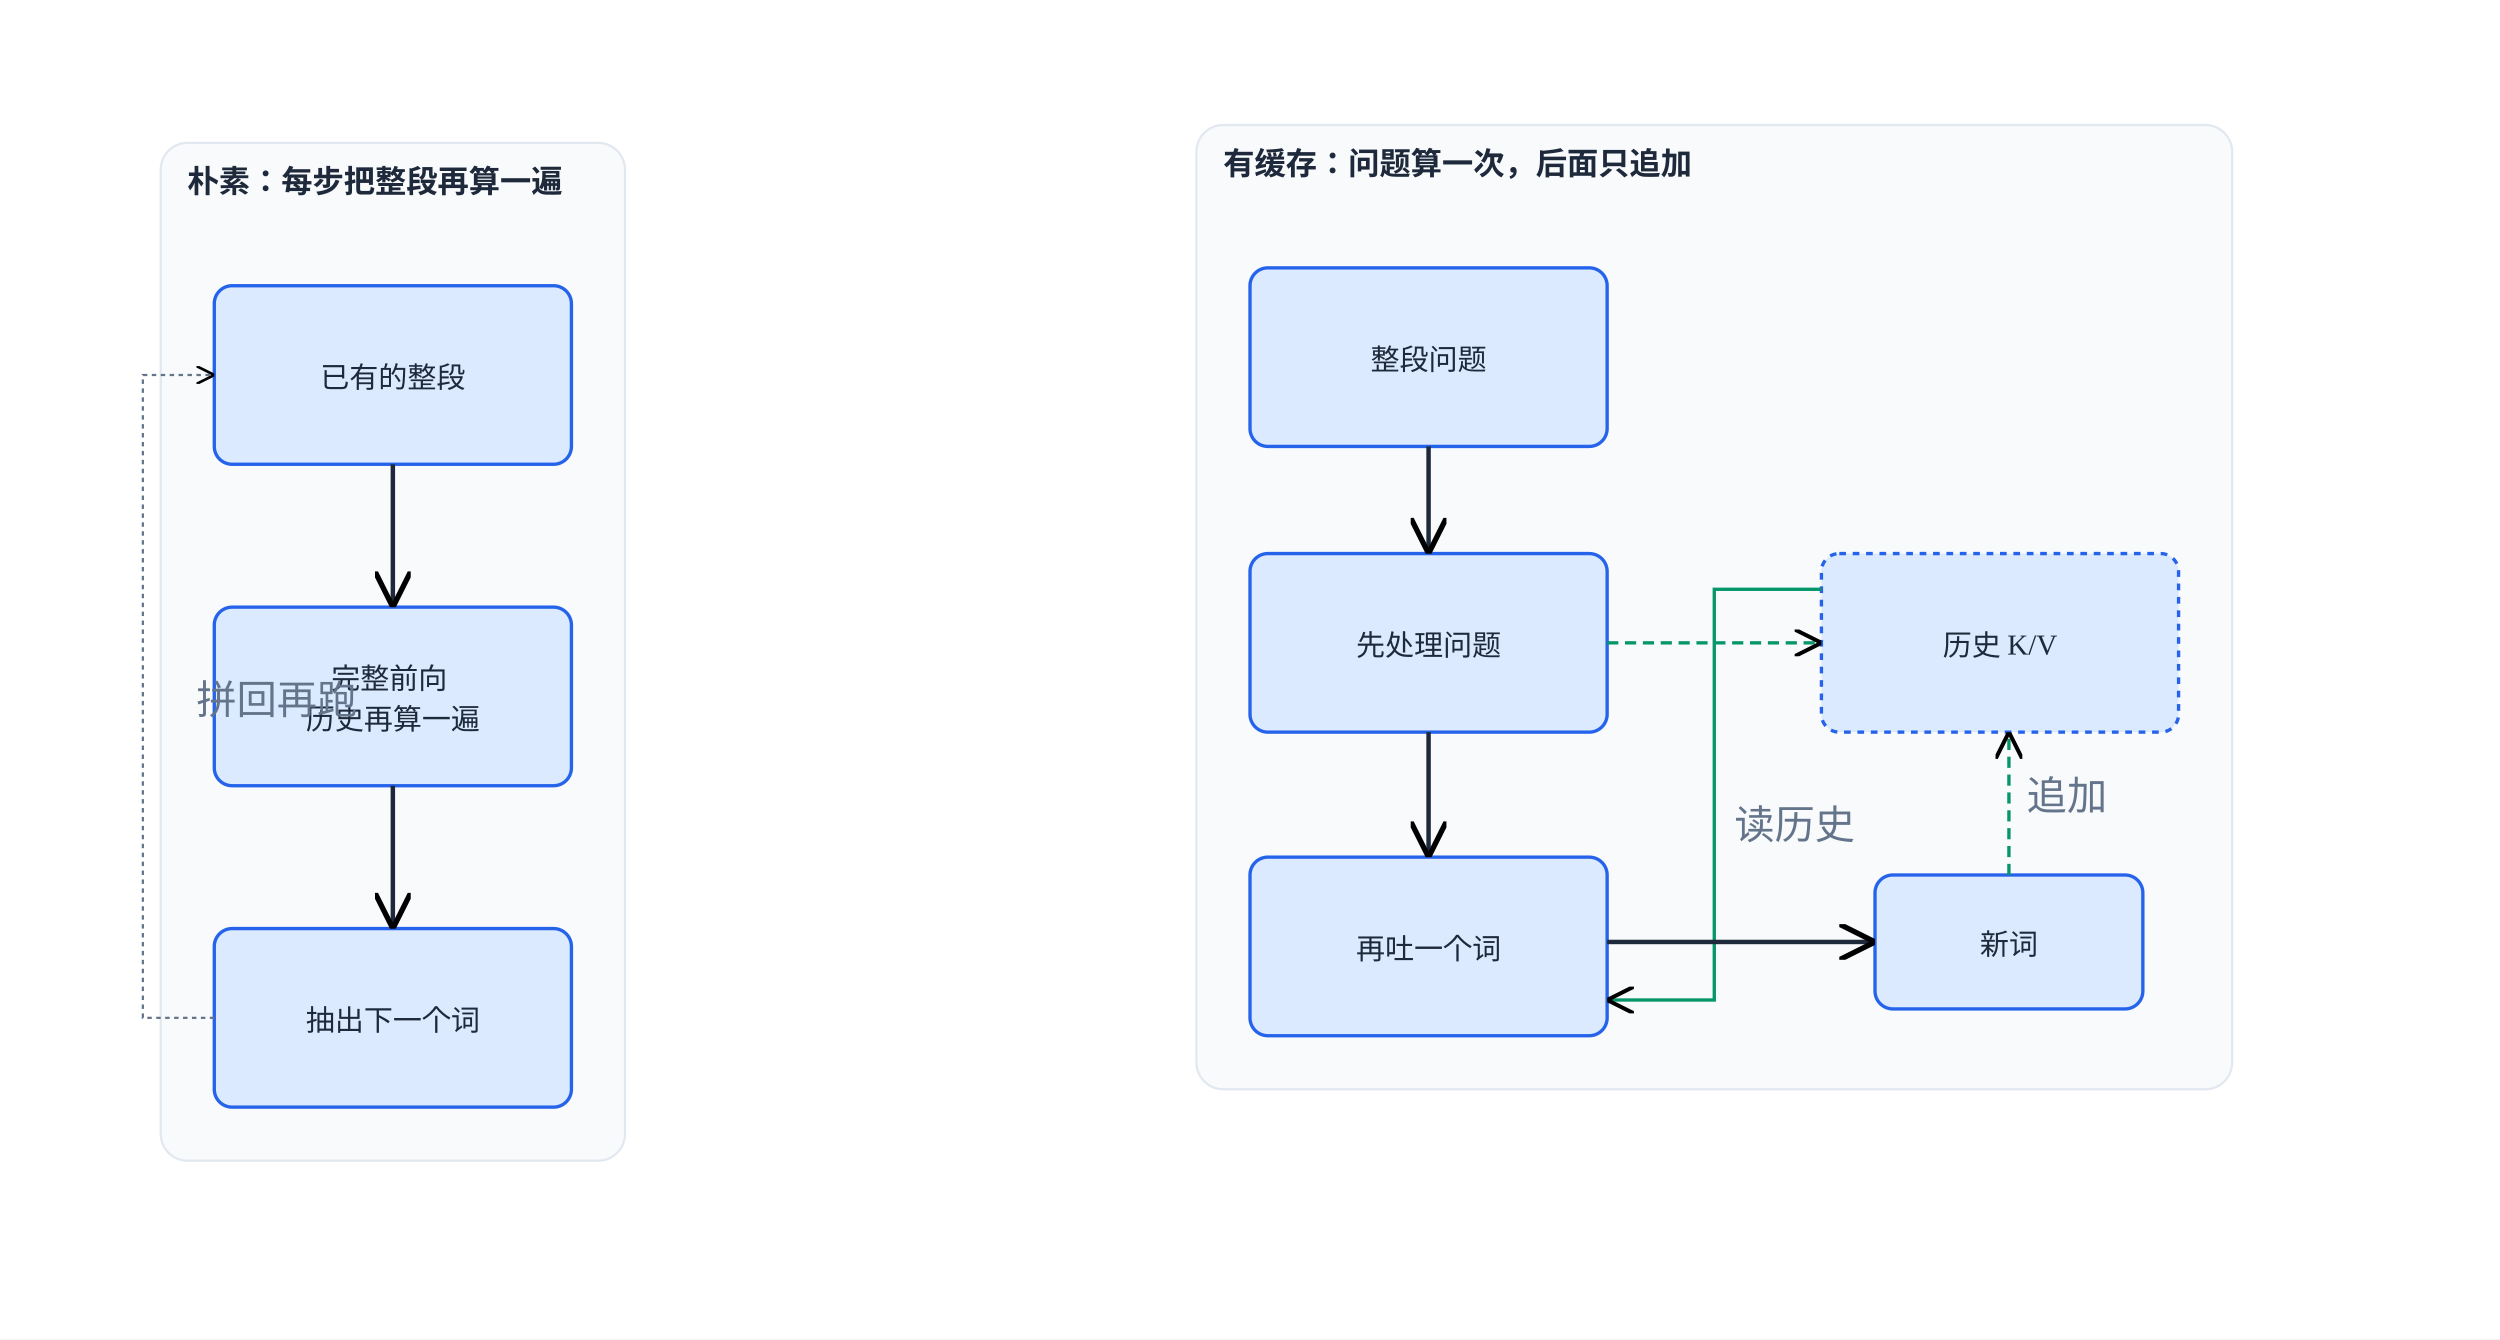
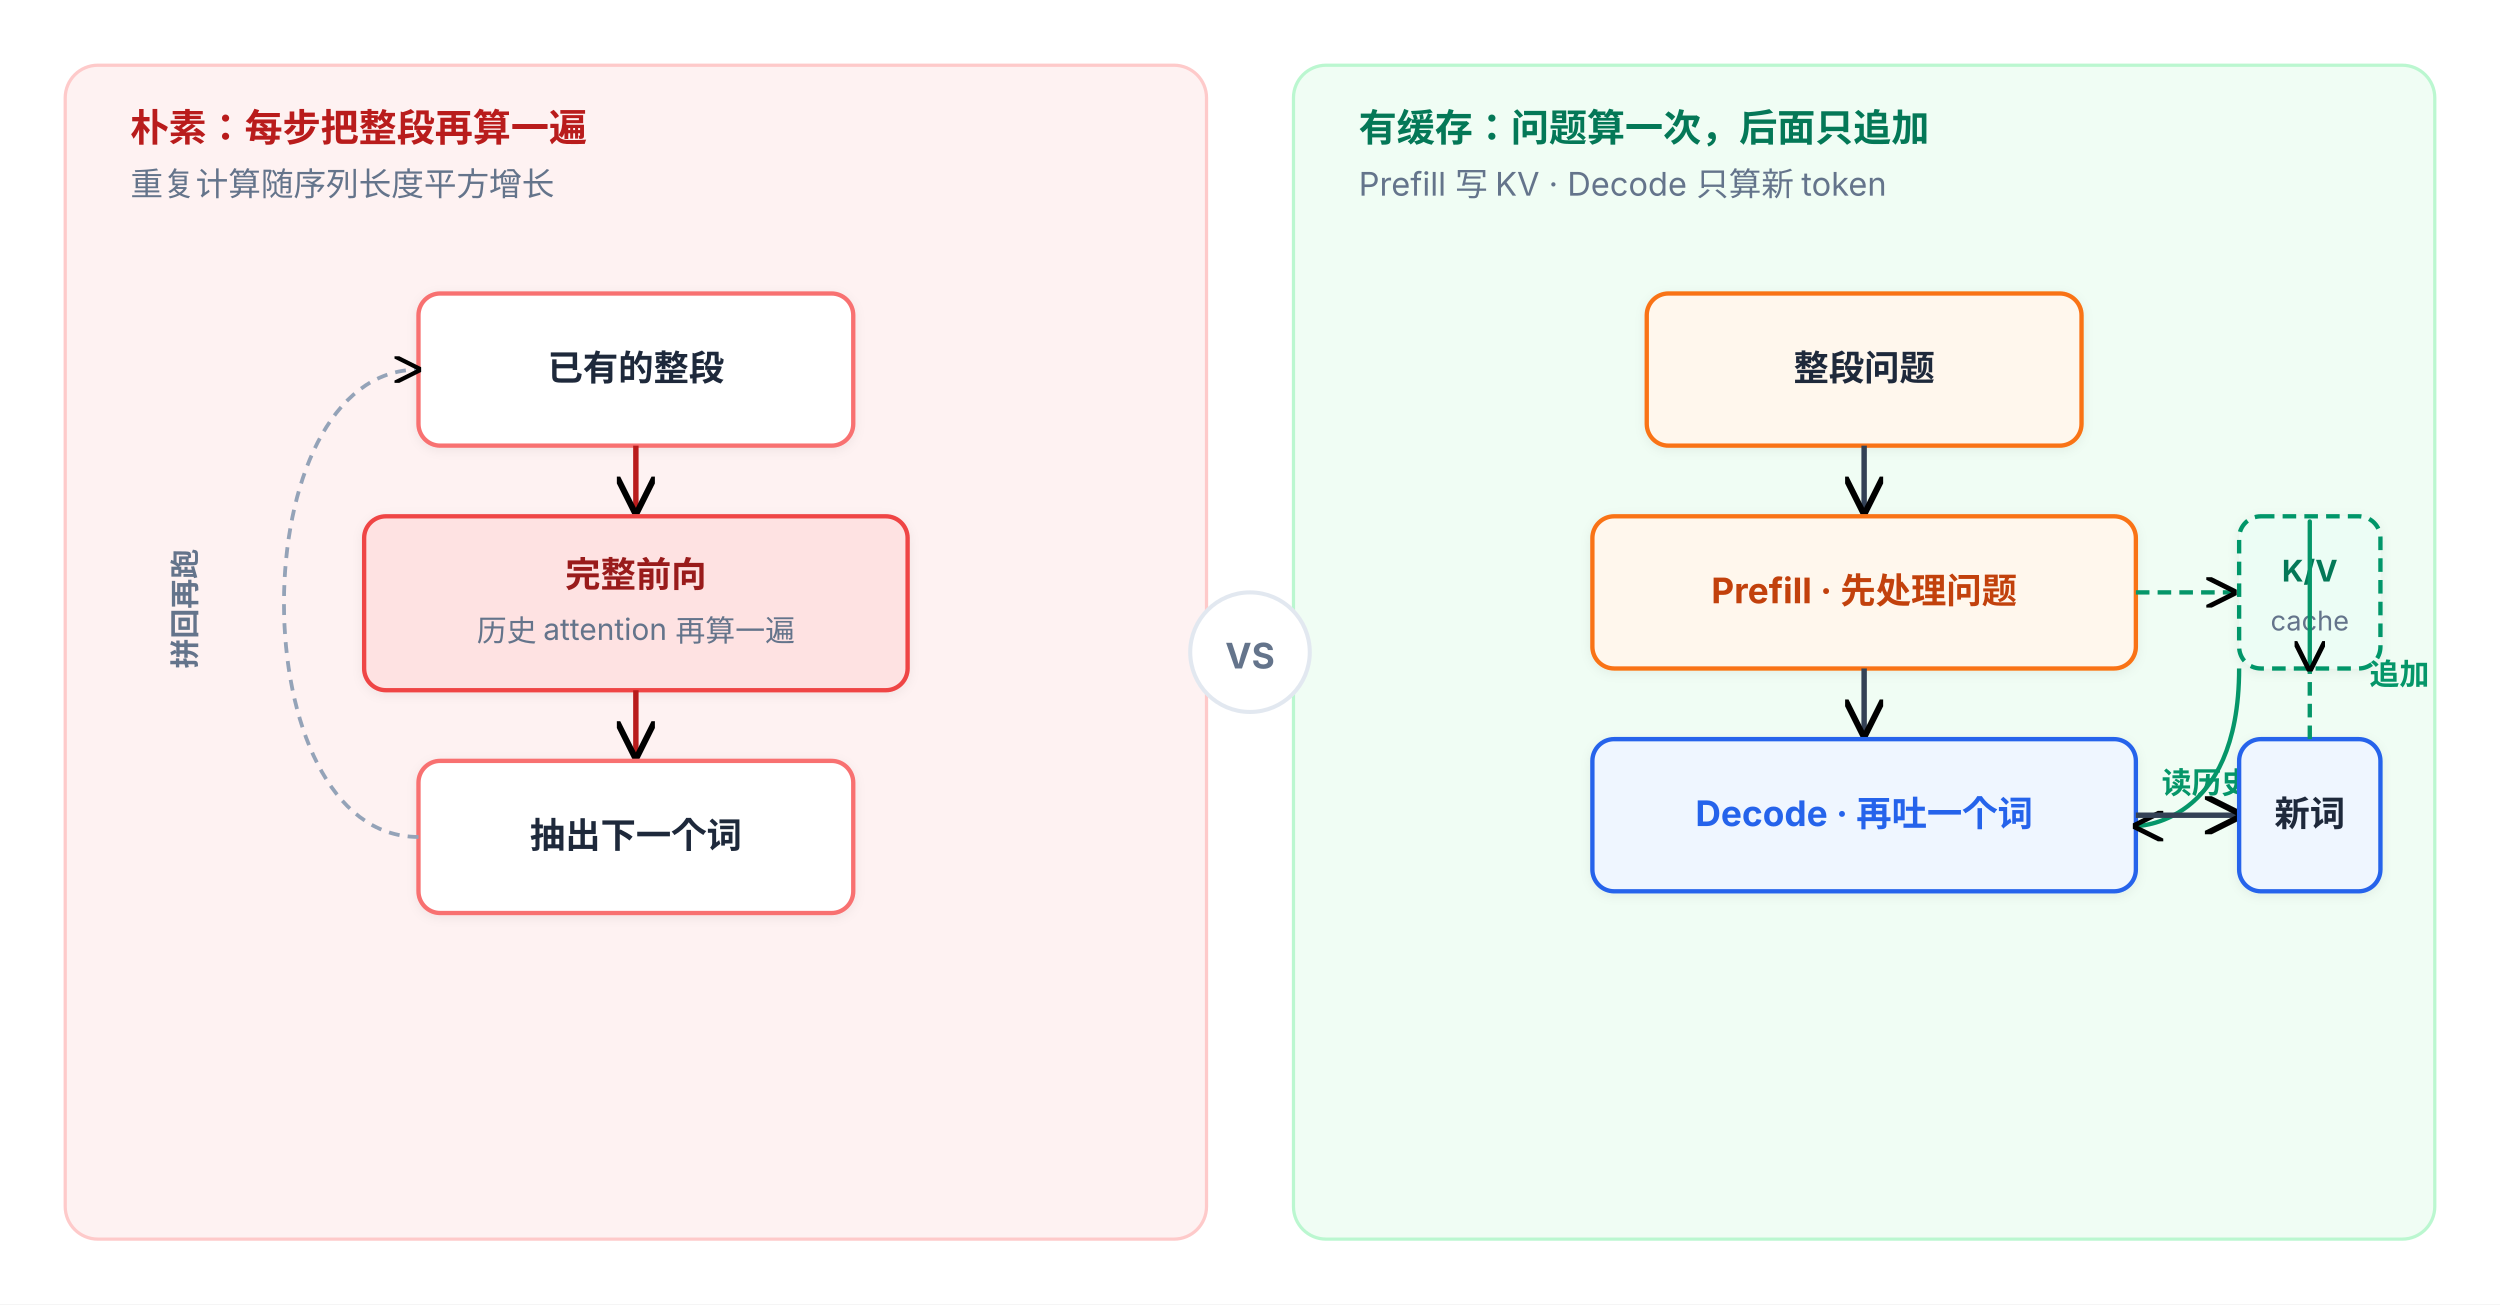
- <svg xmlns="http://www.w3.org/2000/svg" width="1120" height="600" viewBox="0 0 1120 600" data-drawio="PG14R3JhcGhNb2RlbCBkeD0iMTEyMCIgZHk9IjcyMCIgZ3JpZD0iMSIgZ3JpZFNpemU9IjgiIGd1aWRlcz0iMSIgdG9vbHRpcHM9IjEiIGNvbm5lY3Q9IjEiIGFycm93cz0iMSIgZm9sZD0iMSIgcGFnZT0iMSIgcGFnZVNjYWxlPSIxIiBwYWdlV2lkdGg9IjExMjAiIHBhZ2VIZWlnaHQ9IjYwMCIgbWF0aD0iMSIgYmFja2dyb3VuZD0iI0ZGRkZGRiI+PHJvb3Q+PG14Q2VsbCBpZD0iMCIvPjxteENlbGwgaWQ9IjEiIHBhcmVudD0iMCIvPjxteENlbGwgaWQ9IjIiIHZhbHVlPSLmnLTntKDvvJrmr4/mraXmiormlbTmrrXlho3nrpfkuIDpgY0iIHN0eWxlPSJyb3VuZGVkPTE7YXJjU2l6ZT0xMjtodG1sPTE7d2hpdGVTcGFjZT13cmFwO2ZpbGxDb2xvcj0jRjhGQUZDO3N0cm9rZUNvbG9yPSNFMkU4RjA7c3Ryb2tlV2lkdGg9MTtmb250Q29sb3I9IzFFMjkzQjtmb250U2l6ZT0xNDtmb250RmFtaWx5PVRpbWVzIE5ldyBSb21hbixTaW1TdW47Zm9udFN0eWxlPTE7dmVydGljYWxBbGlnbj10b3A7YWxpZ249bGVmdDtzcGFjaW5nTGVmdD0xMjtzcGFjaW5nVG9wPTEwIiB2ZXJ0ZXg9IjEiIHBhcmVudD0iMSI+PG14R2VvbWV0cnkgeD0iNzIiIHk9IjY0IiB3aWR0aD0iMjA4IiBoZWlnaHQ9IjQ1NiIgYXM9Imdlb21ldHJ5Ii8+PC9teENlbGw+PG14Q2VsbCBpZD0iMyIgdmFsdWU9Iuaciee8k+WtmO+8mumXrumimOeul+S4gOasoe+8jOWQjumdouWPqui/veWKoCIgc3R5bGU9InJvdW5kZWQ9MTthcmNTaXplPTEyO2h0bWw9MTt3aGl0ZVNwYWNlPXdyYXA7ZmlsbENvbG9yPSNGOEZBRkM7c3Ryb2tlQ29sb3I9I0UyRThGMDtzdHJva2VXaWR0aD0xO2ZvbnRDb2xvcj0jMUUyOTNCO2ZvbnRTaXplPTE0O2ZvbnRGYW1pbHk9VGltZXMgTmV3IFJvbWFuLFNpbVN1bjtmb250U3R5bGU9MTt2ZXJ0aWNhbEFsaWduPXRvcDthbGlnbj1sZWZ0O3NwYWNpbmdMZWZ0PTEyO3NwYWNpbmdUb3A9MTAiIHZlcnRleD0iMSIgcGFyZW50PSIxIj48bXhHZW9tZXRyeSB4PSI1MzYiIHk9IjU2IiB3aWR0aD0iNDY0IiBoZWlnaHQ9IjQzMiIgYXM9Imdlb21ldHJ5Ii8+PC9teENlbGw+PG14Q2VsbCBpZD0iNCIgdmFsdWU9IuW3suacieeahOaVtOautSIgc3R5bGU9InJvdW5kZWQ9MTthcmNTaXplPTg7aHRtbD0xO3doaXRlU3BhY2U9d3JhcDtmaWxsQ29sb3I9I0RCRUFGRTtzdHJva2VDb2xvcj0jMjU2M0VCO3N0cm9rZVdpZHRoPTEuNTtmb250Q29sb3I9IzFFMjkzQjtmb250U2l6ZT0xMztmb250RmFtaWx5PVRpbWVzIE5ldyBSb21hbixTaW1TdW47dmVydGljYWxBbGlnbj1taWRkbGU7YWxpZ249Y2VudGVyIiB2ZXJ0ZXg9IjEiIHBhcmVudD0iMiI+PG14R2VvbWV0cnkgeD0iMjQiIHk9IjY0IiB3aWR0aD0iMTYwIiBoZWlnaHQ9IjgwIiBhcz0iZ2VvbWV0cnkiLz48L214Q2VsbD48bXhDZWxsIGlkPSI1IiB2YWx1ZT0i5a6M5pW05YmN5ZCRJmx0O2JyJmd0O+WOhuWPsuWGjeeul+S4gOmBjSIgc3R5bGU9InJvdW5kZWQ9MTthcmNTaXplPTg7aHRtbD0xO3doaXRlU3BhY2U9d3JhcDtmaWxsQ29sb3I9I0RCRUFGRTtzdHJva2VDb2xvcj0jMjU2M0VCO3N0cm9rZVdpZHRoPTEuNTtmb250Q29sb3I9IzFFMjkzQjtmb250U2l6ZT0xMztmb250RmFtaWx5PVRpbWVzIE5ldyBSb21hbixTaW1TdW47dmVydGljYWxBbGlnbj1taWRkbGU7YWxpZ249Y2VudGVyIiB2ZXJ0ZXg9IjEiIHBhcmVudD0iMiI+PG14R2VvbWV0cnkgeD0iMjQiIHk9IjIwOCIgd2lkdGg9IjE2MCIgaGVpZ2h0PSI4MCIgYXM9Imdlb21ldHJ5Ii8+PC9teENlbGw+PG14Q2VsbCBpZD0iNiIgdmFsdWU9IuaKveWHuuS4i+S4gOS4quivjSIgc3R5bGU9InJvdW5kZWQ9MTthcmNTaXplPTg7aHRtbD0xO3doaXRlU3BhY2U9d3JhcDtmaWxsQ29sb3I9I0RCRUFGRTtzdHJva2VDb2xvcj0jMjU2M0VCO3N0cm9rZVdpZHRoPTEuNTtmb250Q29sb3I9IzFFMjkzQjtmb250U2l6ZT0xMztmb250RmFtaWx5PVRpbWVzIE5ldyBSb21hbixTaW1TdW47dmVydGljYWxBbGlnbj1taWRkbGU7YWxpZ249Y2VudGVyIiB2ZXJ0ZXg9IjEiIHBhcmVudD0iMiI+PG14R2VvbWV0cnkgeD0iMjQiIHk9IjM1MiIgd2lkdGg9IjE2MCIgaGVpZ2h0PSI4MCIgYXM9Imdlb21ldHJ5Ii8+PC9teENlbGw+PG14Q2VsbCBpZD0iNyIgdmFsdWU9IuaVtOautemXrumimCIgc3R5bGU9InJvdW5kZWQ9MTthcmNTaXplPTg7aHRtbD0xO3doaXRlU3BhY2U9d3JhcDtmaWxsQ29sb3I9I0RCRUFGRTtzdHJva2VDb2xvcj0jMjU2M0VCO3N0cm9rZVdpZHRoPTEuNTtmb250Q29sb3I9IzFFMjkzQjtmb250U2l6ZT0xMztmb250RmFtaWx5PVRpbWVzIE5ldyBSb21hbixTaW1TdW47dmVydGljYWxBbGlnbj1taWRkbGU7YWxpZ249Y2VudGVyIiB2ZXJ0ZXg9IjEiIHBhcmVudD0iMyI+PG14R2VvbWV0cnkgeD0iMjQiIHk9IjY0IiB3aWR0aD0iMTYwIiBoZWlnaHQ9IjgwIiBhcz0iZ2VvbWV0cnkiLz48L214Q2VsbD48bXhDZWxsIGlkPSI4IiB2YWx1ZT0i5YWI5aSE55CG6Zeu6aKYIiBzdHlsZT0icm91bmRlZD0xO2FyY1NpemU9ODtodG1sPTE7d2hpdGVTcGFjZT13cmFwO2ZpbGxDb2xvcj0jREJFQUZFO3N0cm9rZUNvbG9yPSMyNTYzRUI7c3Ryb2tlV2lkdGg9MS41O2ZvbnRDb2xvcj0jMUUyOTNCO2ZvbnRTaXplPTEzO2ZvbnRGYW1pbHk9VGltZXMgTmV3IFJvbWFuLFNpbVN1bjt2ZXJ0aWNhbEFsaWduPW1pZGRsZTthbGlnbj1jZW50ZXIiIHZlcnRleD0iMSIgcGFyZW50PSIzIj48bXhHZW9tZXRyeSB4PSIyNCIgeT0iMTkyIiB3aWR0aD0iMTYwIiBoZWlnaHQ9IjgwIiBhcz0iZ2VvbWV0cnkiLz48L214Q2VsbD48bXhDZWxsIGlkPSI5IiB2YWx1ZT0i5Y6G5Y+yIEsvViIgc3R5bGU9InJvdW5kZWQ9MTthcmNTaXplPTg7ZGFzaGVkPTE7aHRtbD0xO3doaXRlU3BhY2U9d3JhcDtmaWxsQ29sb3I9I0RCRUFGRTtzdHJva2VDb2xvcj0jMjU2M0VCO3N0cm9rZVdpZHRoPTEuNTtmb250Q29sb3I9IzFFMjkzQjtmb250U2l6ZT0xMztmb250RmFtaWx5PVRpbWVzIE5ldyBSb21hbixTaW1TdW47dmVydGljYWxBbGlnbj1taWRkbGU7YWxpZ249Y2VudGVyIiB2ZXJ0ZXg9IjEiIHBhcmVudD0iMyI+PG14R2VvbWV0cnkgeD0iMjgwIiB5PSIxOTIiIHdpZHRoPSIxNjAiIGhlaWdodD0iODAiIGFzPSJnZW9tZXRyeSIvPjwvbXhDZWxsPjxteENlbGwgaWQ9IjEwIiB2YWx1ZT0i5YaN5ZCQ5LiA5Liq6K+NIiBzdHlsZT0icm91bmRlZD0xO2FyY1NpemU9ODtodG1sPTE7d2hpdGVTcGFjZT13cmFwO2ZpbGxDb2xvcj0jREJFQUZFO3N0cm9rZUNvbG9yPSMyNTYzRUI7c3Ryb2tlV2lkdGg9MS41O2ZvbnRDb2xvcj0jMUUyOTNCO2ZvbnRTaXplPTEzO2ZvbnRGYW1pbHk9VGltZXMgTmV3IFJvbWFuLFNpbVN1bjt2ZXJ0aWNhbEFsaWduPW1pZGRsZTthbGlnbj1jZW50ZXIiIHZlcnRleD0iMSIgcGFyZW50PSIzIj48bXhHZW9tZXRyeSB4PSIyNCIgeT0iMzI4IiB3aWR0aD0iMTYwIiBoZWlnaHQ9IjgwIiBhcz0iZ2VvbWV0cnkiLz48L214Q2VsbD48bXhDZWxsIGlkPSIxMSIgdmFsdWU9IuaWsOivjSIgc3R5bGU9InJvdW5kZWQ9MTthcmNTaXplPTg7aHRtbD0xO3doaXRlU3BhY2U9d3JhcDtmaWxsQ29sb3I9I0RCRUFGRTtzdHJva2VDb2xvcj0jMjU2M0VCO3N0cm9rZVdpZHRoPTEuNTtmb250Q29sb3I9IzFFMjkzQjtmb250U2l6ZT0xMztmb250RmFtaWx5PVRpbWVzIE5ldyBSb21hbixTaW1TdW47dmVydGljYWxBbGlnbj1taWRkbGU7YWxpZ249Y2VudGVyIiB2ZXJ0ZXg9IjEiIHBhcmVudD0iMyI+PG14R2VvbWV0cnkgeD0iMzA0IiB5PSIzMzYiIHdpZHRoPSIxMjAiIGhlaWdodD0iNjAiIGFzPSJnZW9tZXRyeSIvPjwvbXhDZWxsPjxteENlbGwgaWQ9IjEyIiB2YWx1ZT0iIiBzdHlsZT0iZWRnZVN0eWxlPW9ydGhvZ29uYWxFZGdlU3R5bGU7cm91bmRlZD0wO29ydGhvZ29uYWxMb29wPTE7amV0dHlTaXplPWF1dG87aHRtbD0xO3N0cm9rZUNvbG9yPSMxRTI5M0I7c3Ryb2tlV2lkdGg9MjtlbmRBcnJvdz1vcGVuO2VuZEZpbGw9MDtlbmRTaXplPTEyO2V4aXRYPTAuNTtleGl0WT0xO2V4aXREeD0wO2V4aXREeT0wO2VudHJ5WD0wLjU7ZW50cnlZPTA7ZW50cnlEeD0wO2VudHJ5RHk9MDtqdW1wU3R5bGU9YXJjO2p1bXBTaXplPTgiIGVkZ2U9IjEiIHBhcmVudD0iMSIgc291cmNlPSI0IiB0YXJnZXQ9IjUiPjxteEdlb21ldHJ5IHJlbGF0aXZlPSIxIiBhcz0iZ2VvbWV0cnkiPjwvbXhHZW9tZXRyeT48L214Q2VsbD48bXhDZWxsIGlkPSIxMyIgdmFsdWU9IiIgc3R5bGU9ImVkZ2VTdHlsZT1vcnRob2dvbmFsRWRnZVN0eWxlO3JvdW5kZWQ9MDtvcnRob2dvbmFsTG9vcD0xO2pldHR5U2l6ZT1hdXRvO2h0bWw9MTtzdHJva2VDb2xvcj0jMUUyOTNCO3N0cm9rZVdpZHRoPTI7ZW5kQXJyb3c9b3BlbjtlbmRGaWxsPTA7ZW5kU2l6ZT0xMjtleGl0WD0wLjU7ZXhpdFk9MTtleGl0RHg9MDtleGl0RHk9MDtlbnRyeVg9MC41O2VudHJ5WT0wO2VudHJ5RHg9MDtlbnRyeUR5PTA7anVtcFN0eWxlPWFyYztqdW1wU2l6ZT04IiBlZGdlPSIxIiBwYXJlbnQ9IjEiIHNvdXJjZT0iNSIgdGFyZ2V0PSI2Ij48bXhHZW9tZXRyeSByZWxhdGl2ZT0iMSIgYXM9Imdlb21ldHJ5Ij48L214R2VvbWV0cnk+PC9teENlbGw+PG14Q2VsbCBpZD0iMTQiIHZhbHVlPSIiIHN0eWxlPSJlZGdlU3R5bGU9b3J0aG9nb25hbEVkZ2VTdHlsZTtyb3VuZGVkPTA7b3J0aG9nb25hbExvb3A9MTtqZXR0eVNpemU9YXV0bztodG1sPTE7c3Ryb2tlQ29sb3I9IzY0NzQ4QjtzdHJva2VXaWR0aD0xO2VuZEFycm93PW9wZW47ZW5kRmlsbD0wO2VuZFNpemU9MTI7ZGFzaGVkPTE7ZGFzaFBhdHRlcm49MiAyO2p1bXBTdHlsZT1hcmM7anVtcFNpemU9OCIgZWRnZT0iMSIgcGFyZW50PSIxIiBzb3VyY2U9IjYiIHRhcmdldD0iNCI+PG14R2VvbWV0cnkgcmVsYXRpdmU9IjEiIGFzPSJnZW9tZXRyeSI+PEFycmF5IGFzPSJwb2ludHMiPjxteFBvaW50IHg9IjY0IiB5PSI0NTYiLz48bXhQb2ludCB4PSI2NCIgeT0iMTY4Ii8+PC9BcnJheT48L214R2VvbWV0cnk+PC9teENlbGw+PG14Q2VsbCBpZD0iMTUiIHZhbHVlPSLmi7zlm57lho3ot5EiIHN0eWxlPSJlZGdlTGFiZWw7aHRtbD0xO2FsaWduPWNlbnRlcjt2ZXJ0aWNhbEFsaWduPW1pZGRsZTtmb250U2l6ZT0xODtmb250Q29sb3I9IzY0NzQ4Qjtmb250RmFtaWx5PVRpbWVzIE5ldyBSb21hbixTaW1TdW47IiB2ZXJ0ZXg9IjEiIGNvbm5lY3RhYmxlPSIwIiBwYXJlbnQ9IjE0Ij48bXhHZW9tZXRyeSB4PSIwLjUiIHJlbGF0aXZlPSIxIiBhcz0iZ2VvbWV0cnkiPjxteFBvaW50IHg9Ii01MiIgeT0iMCIgYXM9Im9mZnNldCIvPjwvbXhHZW9tZXRyeT48L214Q2VsbD48bXhDZWxsIGlkPSIxNiIgdmFsdWU9IiIgc3R5bGU9ImVkZ2VTdHlsZT1vcnRob2dvbmFsRWRnZVN0eWxlO3JvdW5kZWQ9MDtvcnRob2dvbmFsTG9vcD0xO2pldHR5U2l6ZT1hdXRvO2h0bWw9MTtzdHJva2VDb2xvcj0jMUUyOTNCO3N0cm9rZVdpZHRoPTI7ZW5kQXJyb3c9b3BlbjtlbmRGaWxsPTA7ZW5kU2l6ZT0xMjtleGl0WD0wLjU7ZXhpdFk9MTtleGl0RHg9MDtleGl0RHk9MDtlbnRyeVg9MC41O2VudHJ5WT0wO2VudHJ5RHg9MDtlbnRyeUR5PTA7anVtcFN0eWxlPWFyYztqdW1wU2l6ZT04IiBlZGdlPSIxIiBwYXJlbnQ9IjEiIHNvdXJjZT0iNyIgdGFyZ2V0PSI4Ij48bXhHZW9tZXRyeSByZWxhdGl2ZT0iMSIgYXM9Imdlb21ldHJ5Ij48L214R2VvbWV0cnk+PC9teENlbGw+PG14Q2VsbCBpZD0iMTciIHZhbHVlPSIiIHN0eWxlPSJlZGdlU3R5bGU9b3J0aG9nb25hbEVkZ2VTdHlsZTtyb3VuZGVkPTA7b3J0aG9nb25hbExvb3A9MTtqZXR0eVNpemU9YXV0bztodG1sPTE7c3Ryb2tlQ29sb3I9IzA1OTY2OTtzdHJva2VXaWR0aD0xLjU7ZW5kQXJyb3c9b3BlbjtlbmRGaWxsPTA7ZW5kU2l6ZT0xMjtleGl0WD0xO2V4aXRZPTAuNTtleGl0RHg9MDtleGl0RHk9MDtlbnRyeVg9MDtlbnRyeVk9MC41O2VudHJ5RHg9MDtlbnRyeUR5PTA7ZGFzaGVkPTE7ZGFzaFBhdHRlcm49NSAzO2p1bXBTdHlsZT1hcmM7anVtcFNpemU9OCIgZWRnZT0iMSIgcGFyZW50PSIxIiBzb3VyY2U9IjgiIHRhcmdldD0iOSI+PG14R2VvbWV0cnkgcmVsYXRpdmU9IjEiIGFzPSJnZW9tZXRyeSI+PC9teEdlb21ldHJ5PjwvbXhDZWxsPjxteENlbGwgaWQ9IjE4IiB2YWx1ZT0iIiBzdHlsZT0iZWRnZVN0eWxlPW9ydGhvZ29uYWxFZGdlU3R5bGU7cm91bmRlZD0wO29ydGhvZ29uYWxMb29wPTE7amV0dHlTaXplPWF1dG87aHRtbD0xO3N0cm9rZUNvbG9yPSMxRTI5M0I7c3Ryb2tlV2lkdGg9MjtlbmRBcnJvdz1vcGVuO2VuZEZpbGw9MDtlbmRTaXplPTEyO2V4aXRYPTAuNTtleGl0WT0xO2V4aXREeD0wO2V4aXREeT0wO2VudHJ5WD0wLjU7ZW50cnlZPTA7ZW50cnlEeD0wO2VudHJ5RHk9MDtqdW1wU3R5bGU9YXJjO2p1bXBTaXplPTgiIGVkZ2U9IjEiIHBhcmVudD0iMSIgc291cmNlPSI4IiB0YXJnZXQ9IjEwIj48bXhHZW9tZXRyeSByZWxhdGl2ZT0iMSIgYXM9Imdlb21ldHJ5Ij48L214R2VvbWV0cnk+PC9teENlbGw+PG14Q2VsbCBpZD0iMTkiIHZhbHVlPSIiIHN0eWxlPSJlZGdlU3R5bGU9b3J0aG9nb25hbEVkZ2VTdHlsZTtyb3VuZGVkPTA7b3J0aG9nb25hbExvb3A9MTtqZXR0eVNpemU9YXV0bztodG1sPTE7c3Ryb2tlQ29sb3I9IzA1OTY2OTtzdHJva2VXaWR0aD0xLjU7ZW5kQXJyb3c9b3BlbjtlbmRGaWxsPTA7ZW5kU2l6ZT0xMjtleGl0WD0wO2V4aXRZPTAuMjtleGl0RHg9MDtleGl0RHk9MDtlbnRyeVg9MTtlbnRyeVk9MC44O2VudHJ5RHg9MDtlbnRyeUR5PTA7anVtcFN0eWxlPWFyYztqdW1wU2l6ZT04IiBlZGdlPSIxIiBwYXJlbnQ9IjEiIHNvdXJjZT0iOSIgdGFyZ2V0PSIxMCI+PG14R2VvbWV0cnkgcmVsYXRpdmU9IjEiIGFzPSJnZW9tZXRyeSI+PC9teEdlb21ldHJ5PjwvbXhDZWxsPjxteENlbGwgaWQ9IjIwIiB2YWx1ZT0i6K+75Y6G5Y+yIiBzdHlsZT0iZWRnZUxhYmVsO2h0bWw9MTthbGlnbj1jZW50ZXI7dmVydGljYWxBbGlnbj1taWRkbGU7Zm9udFNpemU9MTg7Zm9udENvbG9yPSM2NDc0OEI7Zm9udEZhbWlseT1UaW1lcyBOZXcgUm9tYW4sU2ltU3VuOyIgdmVydGV4PSIxIiBjb25uZWN0YWJsZT0iMCIgcGFyZW50PSIxOSI+PG14R2VvbWV0cnkgeD0iMC41IiByZWxhdGl2ZT0iMSIgYXM9Imdlb21ldHJ5Ij48bXhQb2ludCB4PSIzNiIgeT0iMTIiIGFzPSJvZmZzZXQiLz48L214R2VvbWV0cnk+PC9teENlbGw+PG14Q2VsbCBpZD0iMjEiIHZhbHVlPSIiIHN0eWxlPSJlZGdlU3R5bGU9b3J0aG9nb25hbEVkZ2VTdHlsZTtyb3VuZGVkPTA7b3J0aG9nb25hbExvb3A9MTtqZXR0eVNpemU9YXV0bztodG1sPTE7c3Ryb2tlQ29sb3I9IzFFMjkzQjtzdHJva2VXaWR0aD0yO2VuZEFycm93PW9wZW47ZW5kRmlsbD0wO2VuZFNpemU9MTI7ZXhpdFg9MTtleGl0WT0wLjQ3NTtleGl0RHg9MDtleGl0RHk9MDtlbnRyeVg9MDtlbnRyeVk9MC41O2VudHJ5RHg9MDtlbnRyeUR5PTA7anVtcFN0eWxlPWFyYztqdW1wU2l6ZT04IiBlZGdlPSIxIiBwYXJlbnQ9IjEiIHNvdXJjZT0iMTAiIHRhcmdldD0iMTEiPjxteEdlb21ldHJ5IHJlbGF0aXZlPSIxIiBhcz0iZ2VvbWV0cnkiPjwvbXhHZW9tZXRyeT48L214Q2VsbD48bXhDZWxsIGlkPSIyMiIgdmFsdWU9IiIgc3R5bGU9ImVkZ2VTdHlsZT1vcnRob2dvbmFsRWRnZVN0eWxlO3JvdW5kZWQ9MDtvcnRob2dvbmFsTG9vcD0xO2pldHR5U2l6ZT1hdXRvO2h0bWw9MTtzdHJva2VDb2xvcj0jMDU5NjY5O3N0cm9rZVdpZHRoPTEuNTtlbmRBcnJvdz1vcGVuO2VuZEZpbGw9MDtlbmRTaXplPTEyO2V4aXRYPTAuNTtleGl0WT0wO2V4aXREeD0wO2V4aXREeT0wO2VudHJ5WD0wLjUyNTtlbnRyeVk9MTtlbnRyeUR4PTA7ZW50cnlEeT0wO2Rhc2hlZD0xO2Rhc2hQYXR0ZXJuPTUgMztqdW1wU3R5bGU9YXJjO2p1bXBTaXplPTgiIGVkZ2U9IjEiIHBhcmVudD0iMSIgc291cmNlPSIxMSIgdGFyZ2V0PSI5Ij48bXhHZW9tZXRyeSByZWxhdGl2ZT0iMSIgYXM9Imdlb21ldHJ5Ij48L214R2VvbWV0cnk+PC9teENlbGw+PG14Q2VsbCBpZD0iMjMiIHZhbHVlPSLov73liqAiIHN0eWxlPSJlZGdlTGFiZWw7aHRtbD0xO2FsaWduPWNlbnRlcjt2ZXJ0aWNhbEFsaWduPW1pZGRsZTtmb250U2l6ZT0xODtmb250Q29sb3I9IzY0NzQ4Qjtmb250RmFtaWx5PVRpbWVzIE5ldyBSb21hbixTaW1TdW47IiB2ZXJ0ZXg9IjEiIGNvbm5lY3RhYmxlPSIwIiBwYXJlbnQ9IjIyIj48bXhHZW9tZXRyeSB4PSIwLjUiIHJlbGF0aXZlPSIxIiBhcz0iZ2VvbWV0cnkiPjxteFBvaW50IHg9IjI4IiB5PSIwIiBhcz0ib2Zmc2V0Ii8+PC9teEdlb21ldHJ5PjwvbXhDZWxsPjwvcm9vdD48L214R3JhcGhNb2RlbD4=">
+ <svg xmlns="http://www.w3.org/2000/svg" width="920" height="480" viewBox="0 0 920 480" role="img" aria-label="朴素生成 vs KV Cache：左边每步重算整段，右边先处理问题再只追加新词">
  <defs>
-     <marker id="arrow-block" viewBox="0 0 10 10" refX="10" refY="5" markerWidth="8" markerHeight="8" orient="auto-start-reverse">
-       <path d="M 0 0 L 10 5 L 0 10 Z" fill="currentColor" />
+     <marker id="arrow" viewBox="0 0 10 10" refX="9" refY="5" markerWidth="7" markerHeight="7" orient="auto-start-reverse">
+       <path d="M 0 0 L 10 5 L 0 10" fill="none" stroke="currentColor" stroke-width="1.6" stroke-linejoin="round" />
    </marker>
-     <marker id="arrow-open" viewBox="0 0 10 10" refX="10" refY="5" markerWidth="8" markerHeight="8" orient="auto-start-reverse">
-       <path d="M 0 0 L 10 5 L 0 10" fill="none" stroke="currentColor" stroke-width="1.5" />
-     </marker>
-     <marker id="arrow-classic" viewBox="0 0 10 10" refX="10" refY="5" markerWidth="8" markerHeight="8" orient="auto-start-reverse">
-       <path d="M 0 0 L 10 5 L 0 10 L 3 5 Z" fill="currentColor" />
-     </marker>
-     <marker id="arrow-diamond" viewBox="0 0 12 12" refX="12" refY="6" markerWidth="10" markerHeight="10" orient="auto-start-reverse">
-       <path d="M 0 6 L 6 0 L 12 6 L 6 12 Z" fill="currentColor" />
-     </marker>
+     <filter id="shadow" x="-8%" y="-8%" width="116%" height="120%">
+       <feDropShadow dx="0" dy="1" stdDeviation="2" flood-color="#0f172a" flood-opacity="0.06" />
+     </filter>
  </defs>
-   <rect width="100%" height="100%" fill="#FFFFFF" />
-   <rect x="72" y="64" width="208" height="456" rx="12" fill="#F8FAFC" stroke="#E2E8F0" stroke-width="1" />
-   <text x="84" y="74" text-anchor="start" dominant-baseline="hanging" font-family="Times New Roman,SimSun" font-size="14" fill="#1E293B" font-weight="700">朴素：每步把整段再算一遍</text>
-   <rect x="536" y="56" width="464" height="432" rx="12" fill="#F8FAFC" stroke="#E2E8F0" stroke-width="1" />
-   <text x="548" y="66" text-anchor="start" dominant-baseline="hanging" font-family="Times New Roman,SimSun" font-size="14" fill="#1E293B" font-weight="700">有缓存：问题算一次，后面只追加</text>
-   <rect x="96" y="128" width="160" height="80" rx="8" fill="#DBEAFE" stroke="#2563EB" stroke-width="1.5" />
-   <text x="176" y="168" text-anchor="middle" dominant-baseline="central" font-family="Times New Roman,SimSun" font-size="13" fill="#1E293B">已有的整段</text>
-   <rect x="96" y="272" width="160" height="80" rx="8" fill="#DBEAFE" stroke="#2563EB" stroke-width="1.5" />
-   <text x="176" y="312" text-anchor="middle" dominant-baseline="central" font-family="Times New Roman,SimSun" font-size="13" fill="#1E293B">
-     <tspan x="176" dy="-9.1">完整前向</tspan>
-     <tspan x="176" dy="18.2">历史再算一遍</tspan>
+   <rect width="920" height="480" fill="#FFFFFF" />
+   <rect x="24" y="24" width="420" height="432" rx="12" fill="#FEF2F2" stroke="#FECACA" stroke-width="1.2" />
+   <text x="48" y="52" font-family="Inter, system-ui, -apple-system, 'PingFang SC', 'Microsoft YaHei', sans-serif" font-size="14" font-weight="700" fill="#B91C1C">
+     朴素：每步把整段再算一遍
  </text>
-   <rect x="96" y="416" width="160" height="80" rx="8" fill="#DBEAFE" stroke="#2563EB" stroke-width="1.5" />
-   <text x="176" y="456" text-anchor="middle" dominant-baseline="central" font-family="Times New Roman,SimSun" font-size="13" fill="#1E293B">抽出下一个词</text>
-   <rect x="560" y="120" width="160" height="80" rx="8" fill="#DBEAFE" stroke="#2563EB" stroke-width="1.5" />
-   <text x="640" y="160" text-anchor="middle" dominant-baseline="central" font-family="Times New Roman,SimSun" font-size="13" fill="#1E293B">整段问题</text>
-   <rect x="560" y="248" width="160" height="80" rx="8" fill="#DBEAFE" stroke="#2563EB" stroke-width="1.5" />
-   <text x="640" y="288" text-anchor="middle" dominant-baseline="central" font-family="Times New Roman,SimSun" font-size="13" fill="#1E293B">先处理问题</text>
-   <rect x="816" y="248" width="160" height="80" rx="8" fill="#DBEAFE" stroke="#2563EB" stroke-width="1.5" stroke-dasharray="3 3" />
-   <text x="896" y="288" text-anchor="middle" dominant-baseline="central" font-family="Times New Roman,SimSun" font-size="13" fill="#1E293B">历史 K/V</text>
-   <rect x="560" y="384" width="160" height="80" rx="8" fill="#DBEAFE" stroke="#2563EB" stroke-width="1.5" />
-   <text x="640" y="424" text-anchor="middle" dominant-baseline="central" font-family="Times New Roman,SimSun" font-size="13" fill="#1E293B">再吐一个词</text>
-   <rect x="840" y="392" width="120" height="60" rx="8" fill="#DBEAFE" stroke="#2563EB" stroke-width="1.5" />
-   <text x="900" y="422" text-anchor="middle" dominant-baseline="central" font-family="Times New Roman,SimSun" font-size="13" fill="#1E293B">新词</text>
-   <line x1="176" y1="208" x2="176" y2="272" stroke="#1E293B" stroke-width="2" marker-end="url(#arrow-open)" style="color: #1E293B" fill="none" />
-   <line x1="176" y1="352" x2="176" y2="416" stroke="#1E293B" stroke-width="2" marker-end="url(#arrow-open)" style="color: #1E293B" fill="none" />
-   <path d="M 96 456 L 64 456 L 64 168 L 96 168" stroke="#64748B" stroke-width="1" stroke-dasharray="2 2" marker-end="url(#arrow-open)" style="color: #64748B" fill="none" />
-   <line x1="640" y1="200" x2="640" y2="248" stroke="#1E293B" stroke-width="2" marker-end="url(#arrow-open)" style="color: #1E293B" fill="none" />
-   <line x1="720" y1="288" x2="816" y2="288" stroke="#059669" stroke-width="1.5" stroke-dasharray="5 3" marker-end="url(#arrow-open)" style="color: #059669" fill="none" />
-   <line x1="640" y1="328" x2="640" y2="384" stroke="#1E293B" stroke-width="2" marker-end="url(#arrow-open)" style="color: #1E293B" fill="none" />
-   <path d="M 816 264 L 768 264 L 768 448 L 720 448" stroke="#059669" stroke-width="1.5" marker-end="url(#arrow-open)" style="color: #059669" fill="none" />
-   <line x1="720" y1="422" x2="840" y2="422" stroke="#1E293B" stroke-width="2" marker-end="url(#arrow-open)" style="color: #1E293B" fill="none" />
-   <line x1="900" y1="392" x2="900" y2="328" stroke="#059669" stroke-width="1.5" stroke-dasharray="5 3" marker-end="url(#arrow-open)" style="color: #059669" fill="none" />
-   <text x="124" y="312" text-anchor="middle" dominant-baseline="central" font-family="Times New Roman,SimSun" font-size="18" fill="#64748B">拼回再跑</text>
-   <text x="804" y="368" text-anchor="middle" dominant-baseline="central" font-family="Times New Roman,SimSun" font-size="18" fill="#64748B">读历史</text>
-   <text x="926" y="355" text-anchor="middle" dominant-baseline="central" font-family="Times New Roman,SimSun" font-size="18" fill="#64748B">追加</text>
+   <text x="48" y="72" font-family="Inter, system-ui, -apple-system, 'PingFang SC', 'Microsoft YaHei', sans-serif" font-size="12" fill="#64748B">
+     重复计算随序列长度平方增长
+   </text>
+   <g font-family="Inter, system-ui, -apple-system, 'PingFang SC', 'Microsoft YaHei', sans-serif">
+     <rect x="154" y="108" width="160" height="56" rx="8" fill="#FFFFFF" stroke="#F87171" stroke-width="1.6" filter="url(#shadow)" />
+     <text x="234" y="140" text-anchor="middle" font-size="13" font-weight="600" fill="#1E293B">已有的整段</text>
+     <line x1="234" y1="164" x2="234" y2="188" stroke="#B91C1C" stroke-width="2" marker-end="url(#arrow)" style="color:#B91C1C" />
+     <rect x="134" y="190" width="200" height="64" rx="8" fill="#FEE2E2" stroke="#EF4444" stroke-width="1.6" filter="url(#shadow)" />
+     <text x="234" y="216" text-anchor="middle" font-size="13" font-weight="600" fill="#991B1B">完整前向</text>
+     <text x="234" y="236" text-anchor="middle" font-size="11" fill="#64748B">历史 attention 再算一遍</text>
+     <line x1="234" y1="254" x2="234" y2="278" stroke="#B91C1C" stroke-width="2" marker-end="url(#arrow)" style="color:#B91C1C" />
+     <rect x="154" y="280" width="160" height="56" rx="8" fill="#FFFFFF" stroke="#F87171" stroke-width="1.6" filter="url(#shadow)" />
+     <text x="234" y="312" text-anchor="middle" font-size="13" font-weight="600" fill="#1E293B">抽出下一个词</text>
+     <path d="M 154 308 C 88 308, 88 136, 154 136" fill="none" stroke="#94A3B8" stroke-width="1.4" stroke-dasharray="4 3" marker-end="url(#arrow)" style="color:#94A3B8" />
+     <text x="72" y="224" text-anchor="middle" font-size="11" font-weight="600" fill="#64748B" transform="rotate(-90 72 224)">拼回再跑</text>
+   </g>
+   <rect x="476" y="24" width="420" height="432" rx="12" fill="#F0FDF4" stroke="#BBF7D0" stroke-width="1.2" />
+   <text x="500" y="52" font-family="Inter, system-ui, -apple-system, 'PingFang SC', 'Microsoft YaHei', sans-serif" font-size="14" font-weight="700" fill="#047857">
+     有缓存：问题算一次，后面只追加
+   </text>
+   <text x="500" y="72" font-family="Inter, system-ui, -apple-system, 'PingFang SC', 'Microsoft YaHei', sans-serif" font-size="12" fill="#64748B">
+     Prefill 写 KV · Decode 只算新 token
+   </text>
+   <g font-family="Inter, system-ui, -apple-system, 'PingFang SC', 'Microsoft YaHei', sans-serif">
+     <rect x="606" y="108" width="160" height="56" rx="8" fill="#FFF7ED" stroke="#F97316" stroke-width="1.6" filter="url(#shadow)" />
+     <text x="686" y="140" text-anchor="middle" font-size="13" font-weight="600" fill="#1E293B">整段问题</text>
+     <line x1="686" y1="164" x2="686" y2="188" stroke="#334155" stroke-width="2" marker-end="url(#arrow)" style="color:#334155" />
+     <rect x="586" y="190" width="200" height="56" rx="8" fill="#FFF7ED" stroke="#F97316" stroke-width="1.6" filter="url(#shadow)" />
+     <text x="686" y="222" text-anchor="middle" font-size="13" font-weight="700" fill="#C2410C">Prefill · 先处理问题</text>
+     <line x1="786" y1="218" x2="822" y2="218" stroke="#059669" stroke-width="1.6" stroke-dasharray="5 3" marker-end="url(#arrow)" style="color:#059669" />
+     <rect x="824" y="190" width="52" height="56" rx="8" fill="#ECFDF5" stroke="#059669" stroke-width="1.6" stroke-dasharray="5 3" filter="url(#shadow)" />
+     <text x="850" y="214" text-anchor="middle" font-size="11" font-weight="700" fill="#047857">K/V</text>
+     <text x="850" y="232" text-anchor="middle" font-size="10" fill="#64748B">cache</text>
+     <line x1="686" y1="246" x2="686" y2="270" stroke="#334155" stroke-width="2" marker-end="url(#arrow)" style="color:#334155" />
+     <rect x="586" y="272" width="200" height="56" rx="8" fill="#EFF6FF" stroke="#2563EB" stroke-width="1.6" filter="url(#shadow)" />
+     <text x="686" y="304" text-anchor="middle" font-size="13" font-weight="700" fill="#2563EB">Decode · 再吐一个词</text>
+     <path d="M 824 246 C 824 304, 786 304, 786 304" fill="none" stroke="#059669" stroke-width="1.6" marker-end="url(#arrow)" style="color:#059669" />
+     <text x="812" y="292" text-anchor="middle" font-size="11" font-weight="600" fill="#059669">读历史</text>
+     <line x1="786" y1="300" x2="824" y2="300" stroke="#334155" stroke-width="2" marker-end="url(#arrow)" style="color:#334155" />
+     <rect x="824" y="272" width="52" height="56" rx="8" fill="#EFF6FF" stroke="#2563EB" stroke-width="1.6" filter="url(#shadow)" />
+     <text x="850" y="304" text-anchor="middle" font-size="13" font-weight="600" fill="#1E293B">新词</text>
+     <path d="M 850 272 C 850 170, 850 170, 850 246" fill="none" stroke="#059669" stroke-width="1.6" stroke-dasharray="5 3" marker-end="url(#arrow)" style="color:#059669" />
+     <text x="872" y="252" text-anchor="start" font-size="11" font-weight="600" fill="#059669">追加</text>
+   </g>
+   <circle cx="460" cy="240" r="22" fill="#FFFFFF" stroke="#E2E8F0" stroke-width="1.5" />
+   <text x="460" y="246" text-anchor="middle" font-family="Inter, system-ui, sans-serif" font-size="13" font-weight="700" fill="#64748B">VS</text>
</svg>
